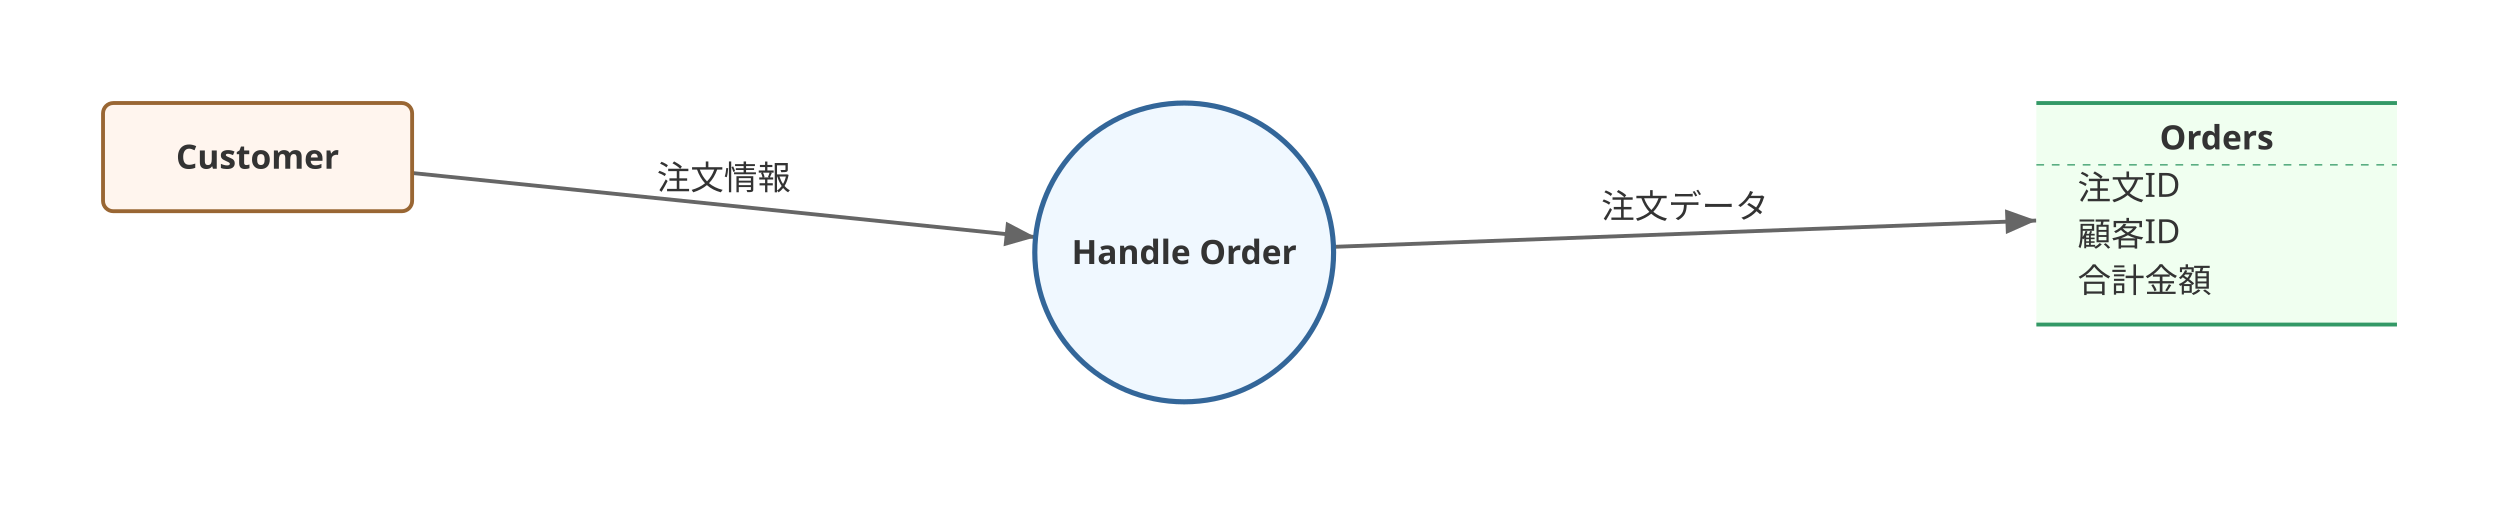
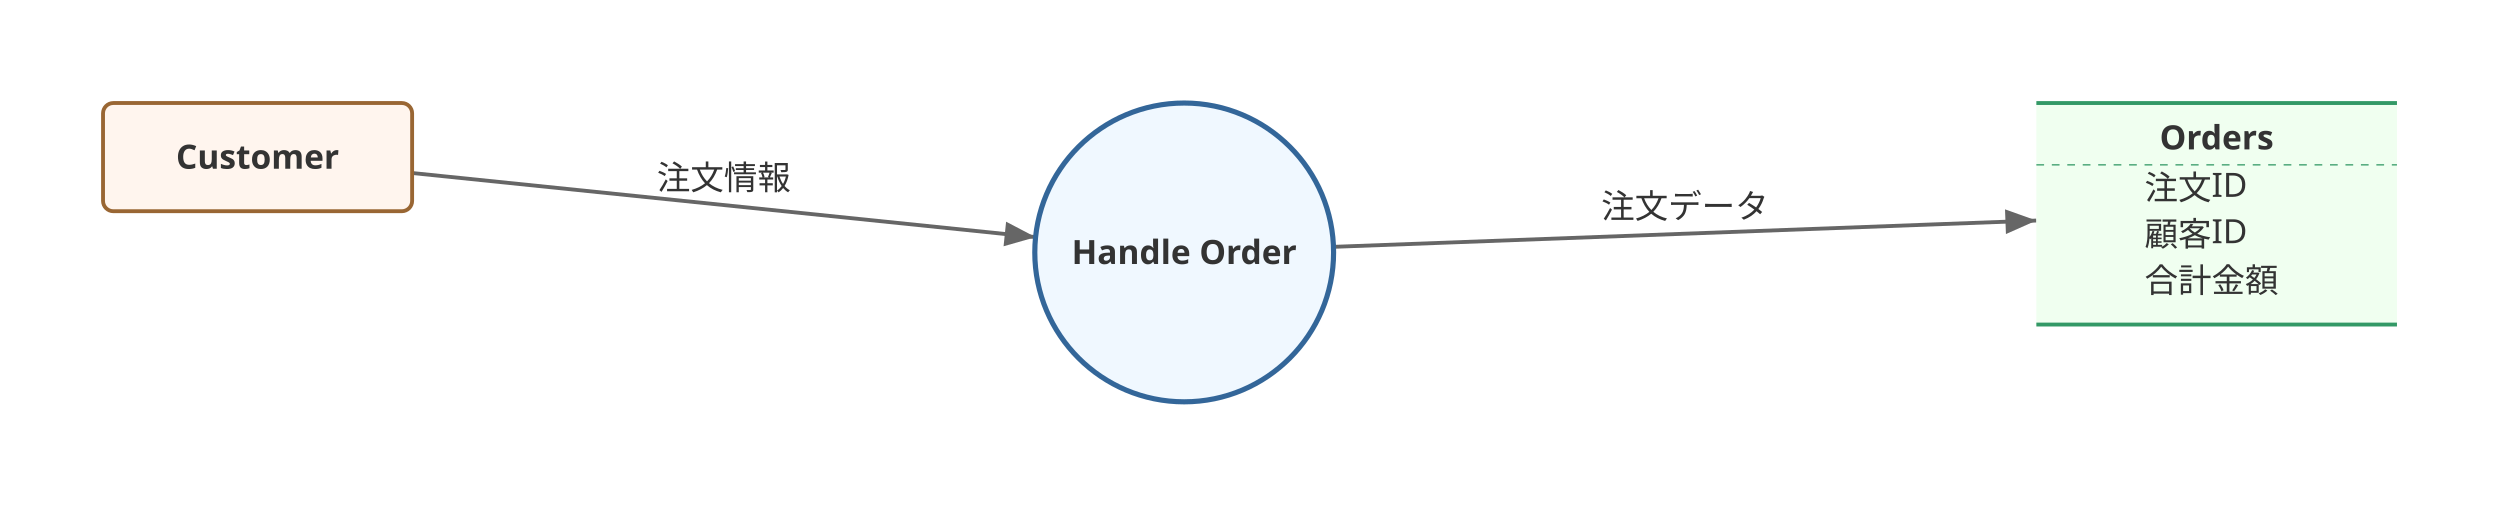
<svg xmlns="http://www.w3.org/2000/svg" width="970.581" height="196" viewBox="0 0 970.581 196">
  <style>text { font-family: sans-serif; font-size: 13px; fill: #333; }</style>
  <defs>
    <marker id="arrow" viewBox="0 0 10 10" refX="10" refY="5" markerWidth="8" markerHeight="8" orient="auto">
      <polygon points="0,1 10,5 0,9" fill="#666" />
    </marker>
  </defs>
  <line x1="160" y1="67.171" x2="402.046" y2="92.066" stroke="#666" stroke-width="1.5" marker-end="url(#arrow)" />
  <text x="281.023" y="73.619" text-anchor="middle" font-size="11" fill="#666">注文情報</text>
  <line x1="517.701" y1="95.831" x2="790.581" y2="85.62" stroke="#666" stroke-width="1.5" marker-end="url(#arrow)" />
  <text x="654.141" y="84.725" text-anchor="middle" font-size="11" fill="#666">注文データ</text>
  <rect x="40" y="40" width="120" height="42" rx="4" fill="#fff5ee" stroke="#996633" stroke-width="1.5" />
  <text x="100" y="65.5" text-anchor="middle" font-weight="bold">Customer</text>
  <circle cx="459.742" cy="98" r="58" fill="#f0f8ff" stroke="#336699" stroke-width="2" />
  <text x="459.742" y="102.5" text-anchor="middle" font-weight="bold">Handle Order</text>
  <rect x="790.581" y="40" width="140" height="86" fill="#f0fff0" stroke="none" />
  <line x1="790.581" y1="40" x2="930.581" y2="40" stroke="#339966" stroke-width="1.5" />
  <line x1="790.581" y1="126" x2="930.581" y2="126" stroke="#339966" stroke-width="1.5" />
  <text x="860.581" y="58" text-anchor="middle" font-weight="bold">Orders</text>
  <line x1="790.581" y1="64" x2="930.581" y2="64" stroke="#339966" stroke-width="0.5" stroke-dasharray="3,3" />
-   <text x="806.581" y="77.5" font-size="11" fill="#555">注文ID</text>
-   <text x="806.581" y="95.5" font-size="11" fill="#555">顧客ID</text>
-   <text x="806.581" y="113.5" font-size="11" fill="#555">合計金額</text>
+   <text x="832.581" y="77.5" font-size="11" fill="#555">注文ID</text>
+   <text x="832.581" y="95.5" font-size="11" fill="#555">顧客ID</text>
+   <text x="832.581" y="113.5" font-size="11" fill="#555">合計金額</text>
</svg>
